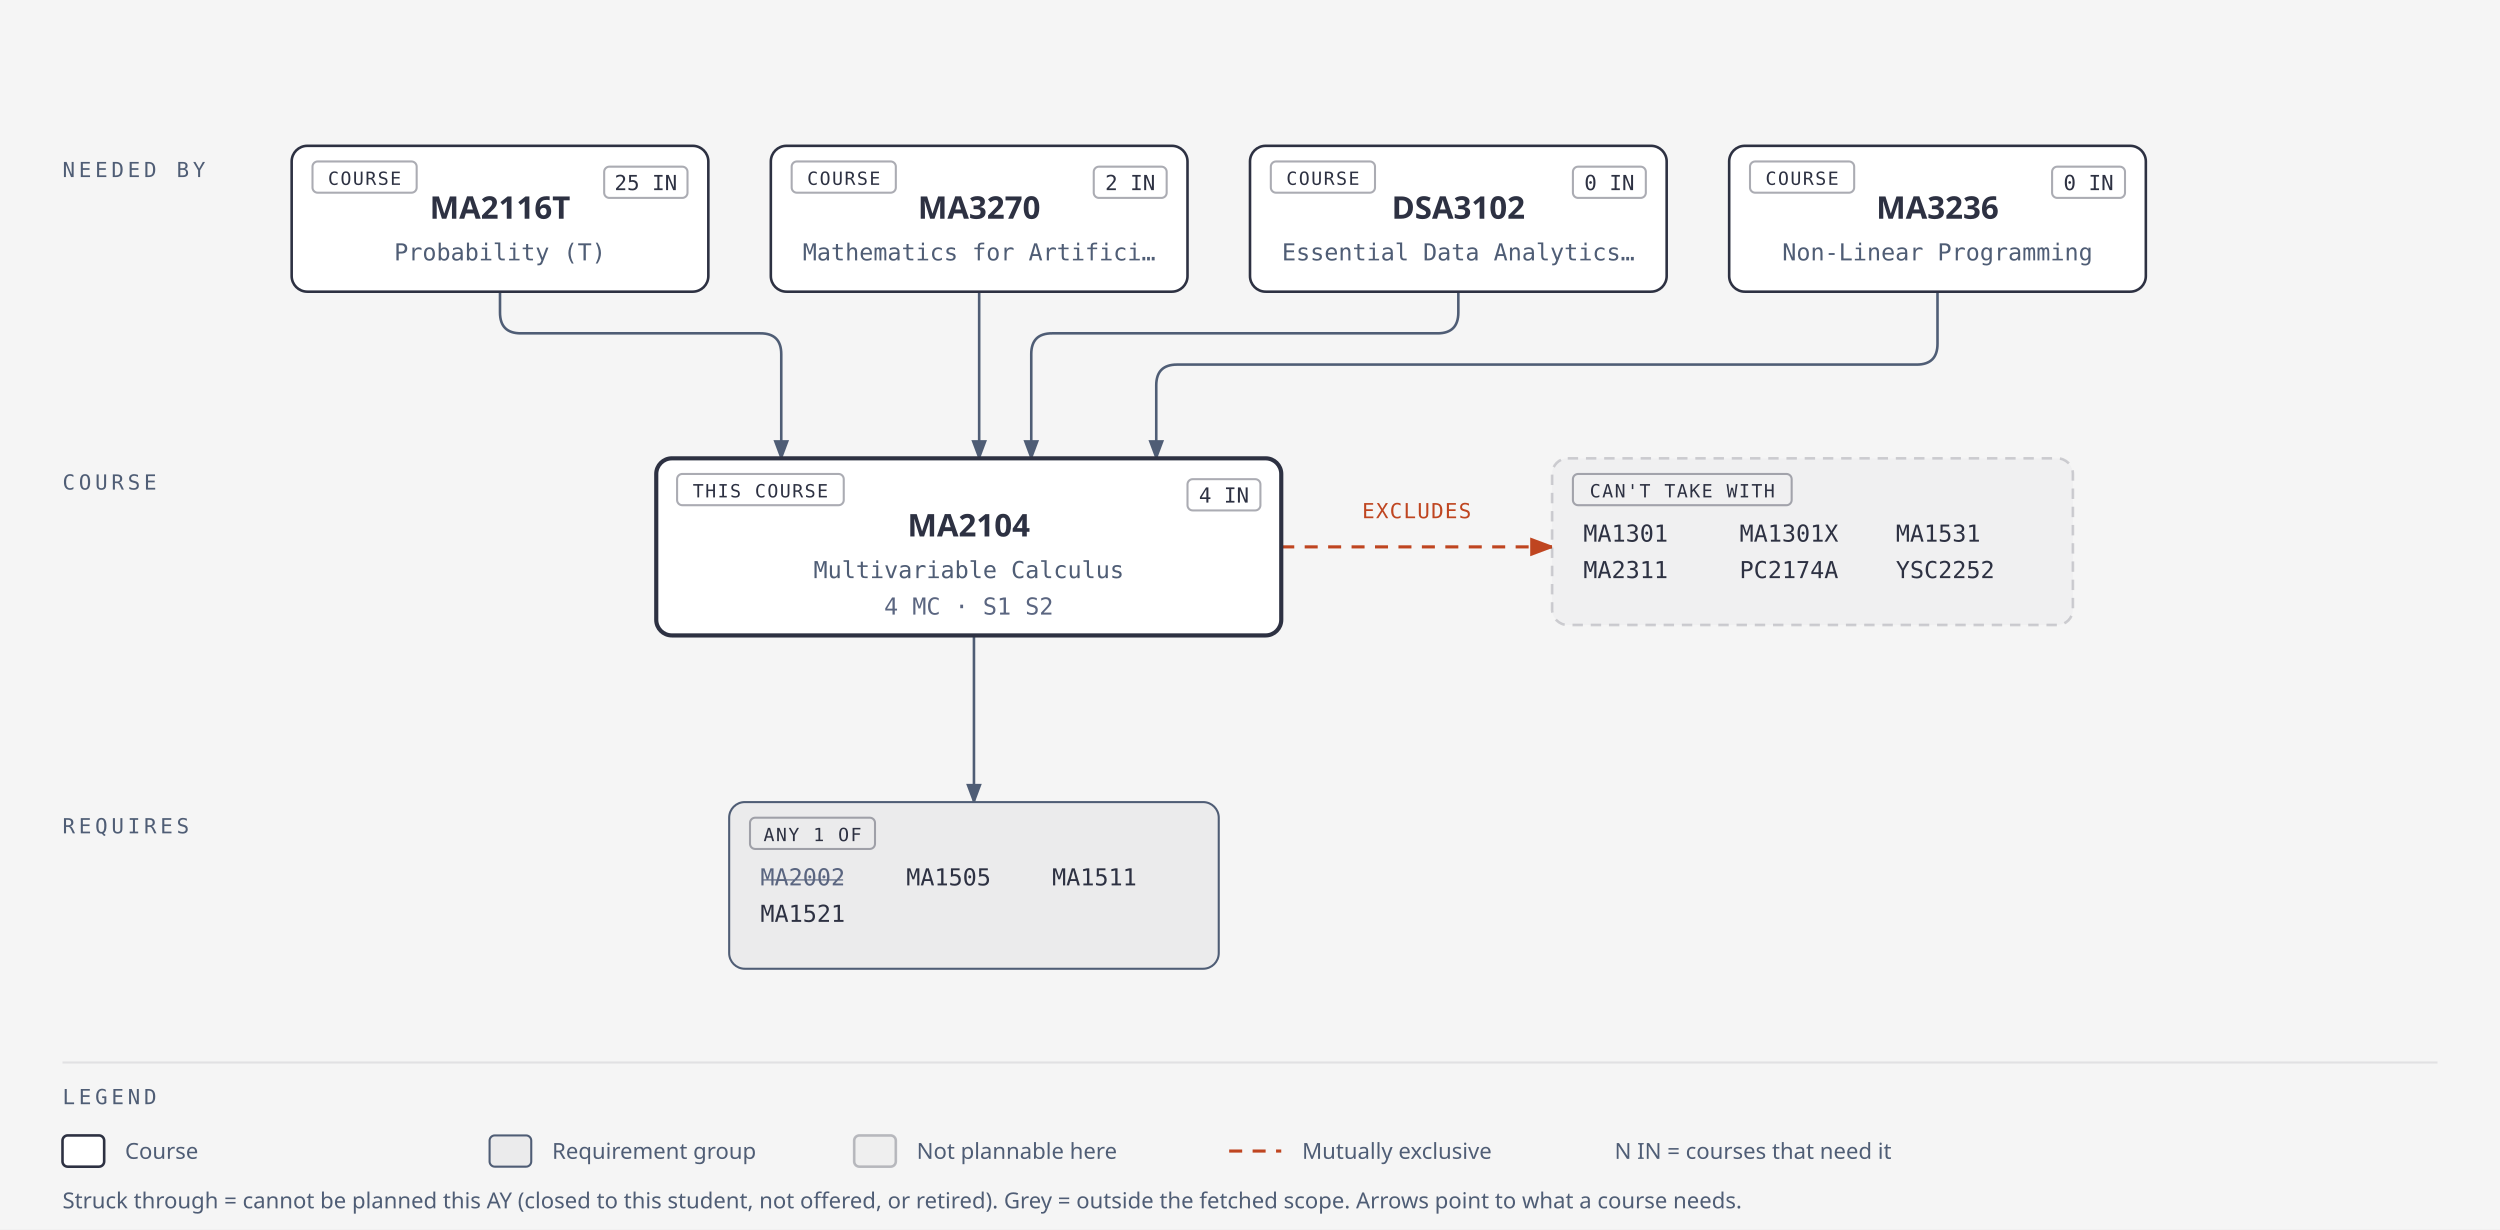
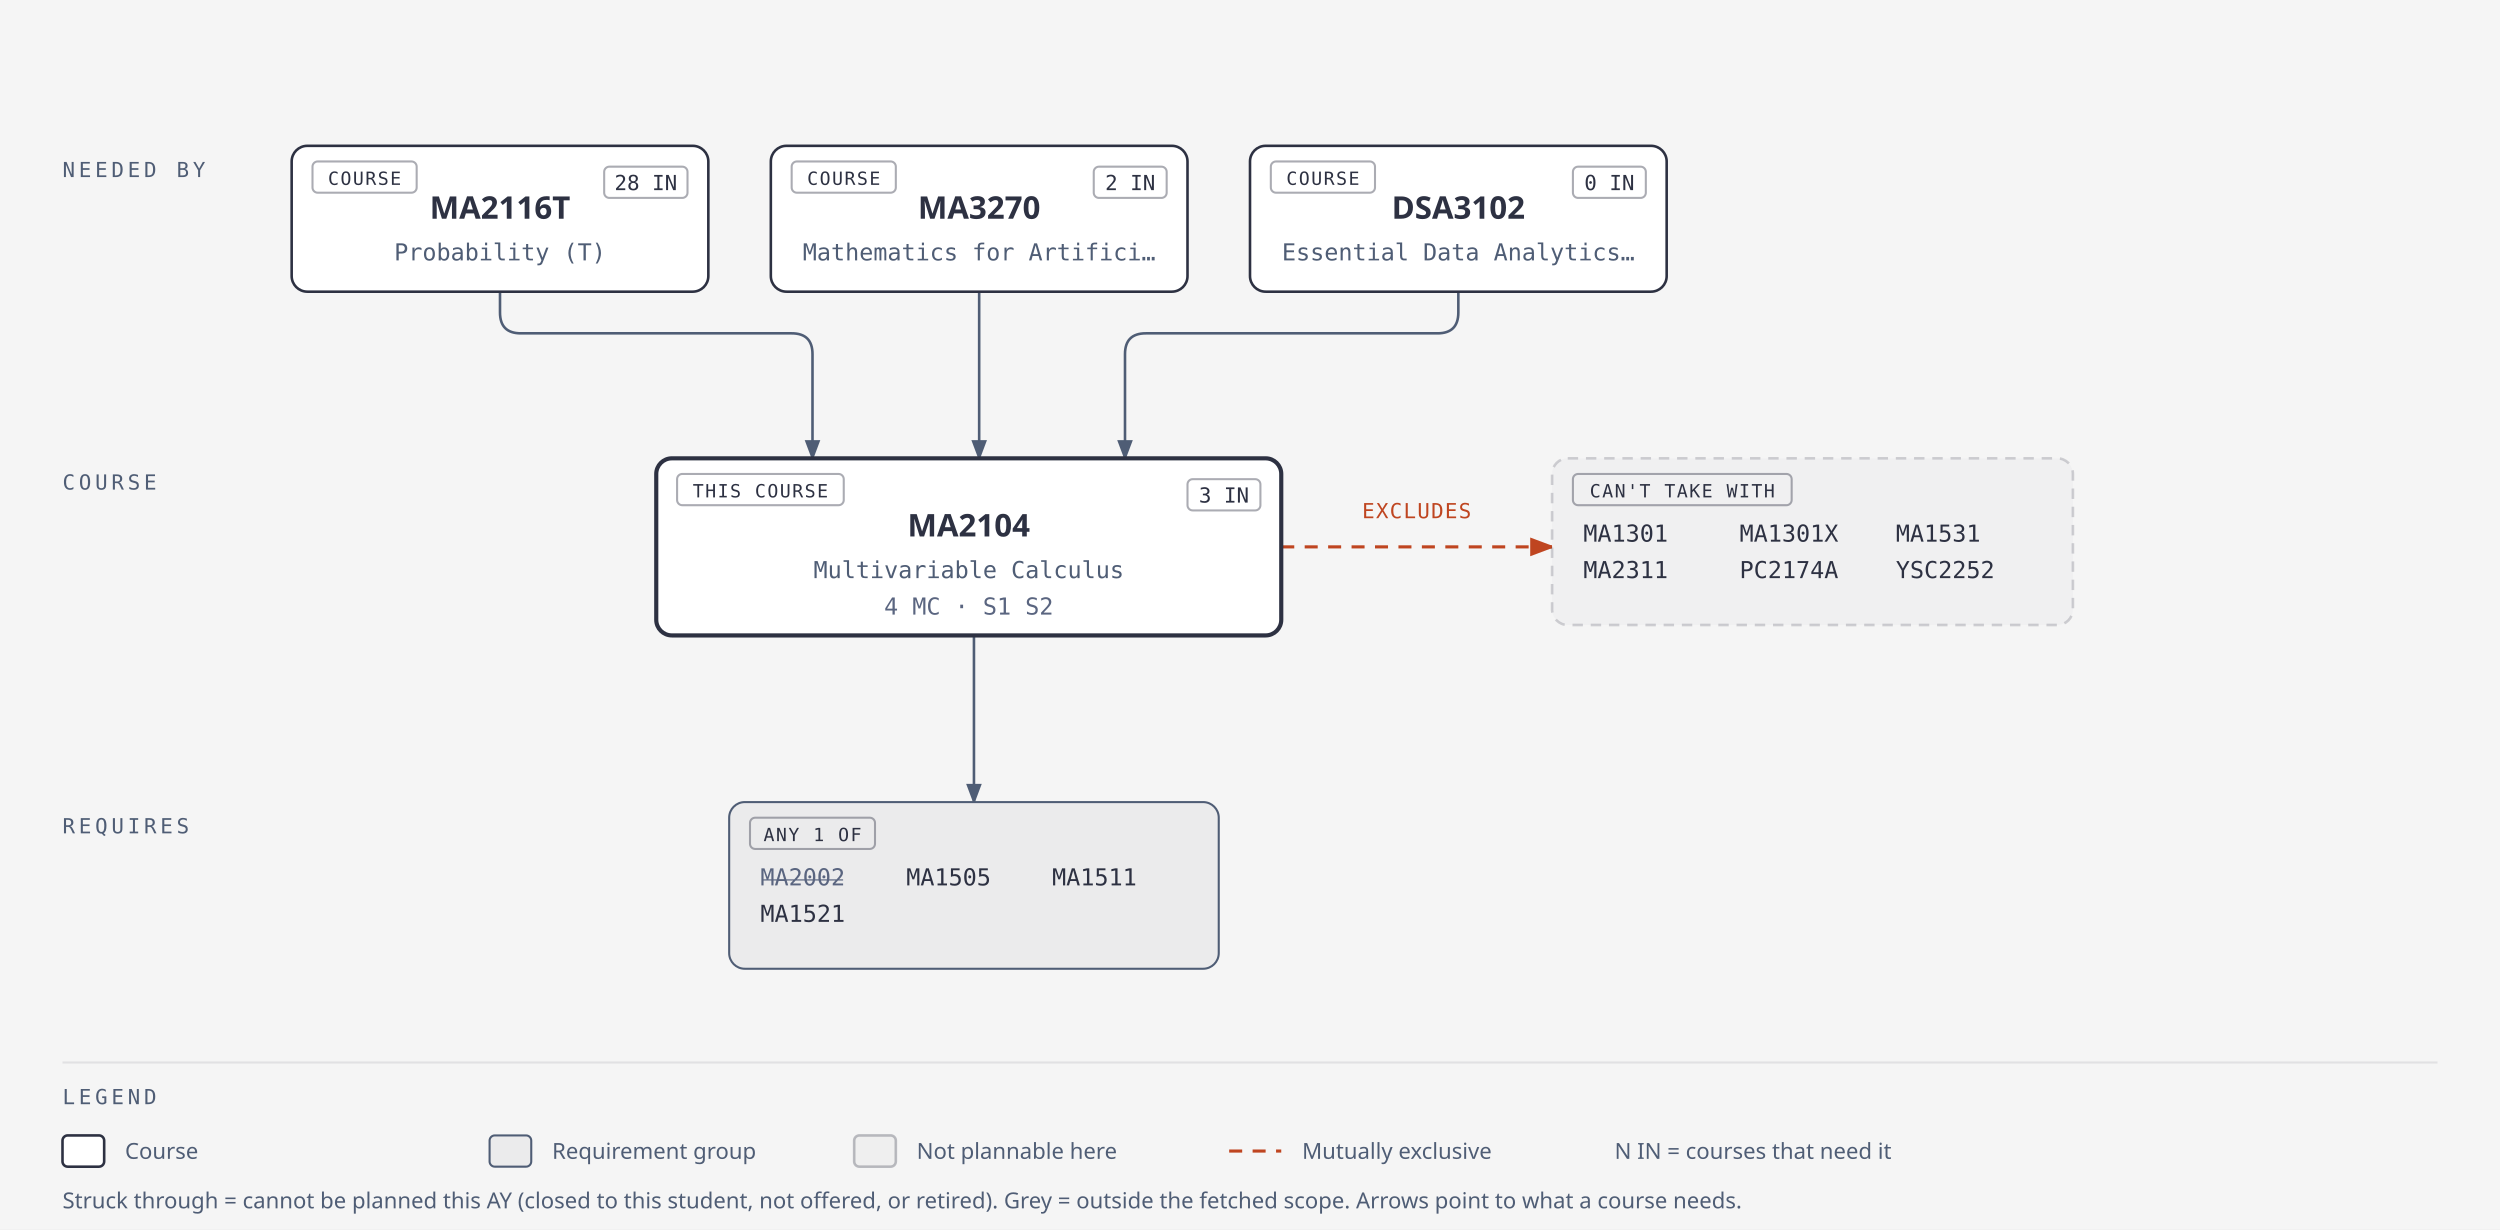
<svg xmlns="http://www.w3.org/2000/svg" width="960" height="472" viewBox="0 0 960 472" role="img" aria-labelledby="ma2104-title ma2104-desc">
  <defs>
    <marker id="arrow" markerWidth="8" markerHeight="6" refX="7" refY="3" orient="auto">
      <polygon points="0 0, 8 3, 0 6" fill="#4f5d75" />
    </marker>
    <marker id="arrow-accent" markerWidth="8" markerHeight="6" refX="7" refY="3" orient="auto">
      <polygon points="0 0, 8 3, 0 6" fill="#bf4520" />
    </marker>
  </defs>
  <rect width="100%" height="100%" fill="#f5f5f5" />
  <text x="24" y="68" fill="#4f5d75" font-size="8" font-family="'Geist Mono', ui-monospace, monospace" letter-spacing="0.18em">NEEDED BY</text>
  <text x="24" y="188" fill="#4f5d75" font-size="8" font-family="'Geist Mono', ui-monospace, monospace" letter-spacing="0.18em">COURSE</text>
  <text x="24" y="320" fill="#4f5d75" font-size="8" font-family="'Geist Mono', ui-monospace, monospace" letter-spacing="0.18em">REQUIRES</text>
-   <path d="M 192,112 V 120 Q 192,128 200,128 H 292 Q 300,128 300,136 V 176" fill="none" stroke="#4f5d75" stroke-width="1" marker-end="url(#arrow)" />
+   <path d="M 192,112 V 120 Q 192,128 200,128 H 304 Q 312,128 312,136 V 176" fill="none" stroke="#4f5d75" stroke-width="1" marker-end="url(#arrow)" />
  <path d="M 376,112 V 176" fill="none" stroke="#4f5d75" stroke-width="1" marker-end="url(#arrow)" />
-   <path d="M 560,112 V 120 Q 560,128 552,128 H 404 Q 396,128 396,136 V 176" fill="none" stroke="#4f5d75" stroke-width="1" marker-end="url(#arrow)" />
-   <path d="M 744,112 V 132 Q 744,140 736,140 H 452 Q 444,140 444,148 V 176" fill="none" stroke="#4f5d75" stroke-width="1" marker-end="url(#arrow)" />
+   <path d="M 560,112 V 120 Q 560,128 552,128 H 440 Q 432,128 432,136 V 176" fill="none" stroke="#4f5d75" stroke-width="1" marker-end="url(#arrow)" />
  <path d="M 374,244 V 308" fill="none" stroke="#4f5d75" stroke-width="1" marker-end="url(#arrow)" />
  <line x1="492" y1="210" x2="596" y2="210" stroke="#bf4520" stroke-width="1.2" stroke-dasharray="5,4" marker-end="url(#arrow-accent)" />
  <rect x="518" y="190" width="52" height="12" rx="2" fill="#f5f5f5" />
  <text x="544" y="199" fill="#bf4520" font-size="8" font-family="'Geist Mono', ui-monospace, monospace" text-anchor="middle" letter-spacing="0.06em">EXCLUDES</text>
  <rect x="112" y="56" width="160" height="56" rx="6" fill="#f5f5f5" />
  <rect x="112" y="56" width="160" height="56" rx="6" fill="#ffffff" stroke="#2d3142" stroke-width="1" />
  <rect x="120" y="62" width="40" height="12" rx="2" fill="transparent" stroke="rgba(45,49,66,0.40)" stroke-width="0.8" />
  <text x="140" y="71" fill="#2d3142" font-size="7" font-family="'Geist Mono', ui-monospace, monospace" text-anchor="middle" letter-spacing="0.08em">COURSE</text>
  <rect x="232" y="64" width="32" height="12" rx="2" fill="transparent" stroke="rgba(45,49,66,0.40)" stroke-width="0.8" />
-   <text x="248" y="73" fill="#2d3142" font-size="8" font-family="'Geist Mono', ui-monospace, monospace" text-anchor="middle">25 IN</text>
+   <text x="248" y="73" fill="#2d3142" font-size="8" font-family="'Geist Mono', ui-monospace, monospace" text-anchor="middle">28 IN</text>
  <text x="192" y="84" fill="#2d3142" font-size="12" font-weight="600" font-family="'Geist', system-ui, sans-serif" text-anchor="middle">MA2116T</text>
  <text x="192" y="100" fill="#4f5d75" font-size="9" font-family="'Geist Mono', ui-monospace, monospace" text-anchor="middle">Probability (T)</text>
  <rect x="296" y="56" width="160" height="56" rx="6" fill="#f5f5f5" />
  <rect x="296" y="56" width="160" height="56" rx="6" fill="#ffffff" stroke="#2d3142" stroke-width="1" />
  <rect x="304" y="62" width="40" height="12" rx="2" fill="transparent" stroke="rgba(45,49,66,0.40)" stroke-width="0.8" />
  <text x="324" y="71" fill="#2d3142" font-size="7" font-family="'Geist Mono', ui-monospace, monospace" text-anchor="middle" letter-spacing="0.08em">COURSE</text>
  <rect x="420" y="64" width="28" height="12" rx="2" fill="transparent" stroke="rgba(45,49,66,0.40)" stroke-width="0.8" />
  <text x="434" y="73" fill="#2d3142" font-size="8" font-family="'Geist Mono', ui-monospace, monospace" text-anchor="middle">2 IN</text>
  <text x="376" y="84" fill="#2d3142" font-size="12" font-weight="600" font-family="'Geist', system-ui, sans-serif" text-anchor="middle">MA3270</text>
  <text x="376" y="100" fill="#4f5d75" font-size="9" font-family="'Geist Mono', ui-monospace, monospace" text-anchor="middle">Mathematics for Artifici…</text>
  <rect x="480" y="56" width="160" height="56" rx="6" fill="#f5f5f5" />
  <rect x="480" y="56" width="160" height="56" rx="6" fill="#ffffff" stroke="#2d3142" stroke-width="1" />
  <rect x="488" y="62" width="40" height="12" rx="2" fill="transparent" stroke="rgba(45,49,66,0.40)" stroke-width="0.8" />
  <text x="508" y="71" fill="#2d3142" font-size="7" font-family="'Geist Mono', ui-monospace, monospace" text-anchor="middle" letter-spacing="0.08em">COURSE</text>
  <rect x="604" y="64" width="28" height="12" rx="2" fill="transparent" stroke="rgba(45,49,66,0.40)" stroke-width="0.8" />
  <text x="618" y="73" fill="#2d3142" font-size="8" font-family="'Geist Mono', ui-monospace, monospace" text-anchor="middle">0 IN</text>
  <text x="560" y="84" fill="#2d3142" font-size="12" font-weight="600" font-family="'Geist', system-ui, sans-serif" text-anchor="middle">DSA3102</text>
  <text x="560" y="100" fill="#4f5d75" font-size="9" font-family="'Geist Mono', ui-monospace, monospace" text-anchor="middle">Essential Data Analytics…</text>
-   <rect x="664" y="56" width="160" height="56" rx="6" fill="#f5f5f5" />
-   <rect x="664" y="56" width="160" height="56" rx="6" fill="#ffffff" stroke="#2d3142" stroke-width="1" />
-   <rect x="672" y="62" width="40" height="12" rx="2" fill="transparent" stroke="rgba(45,49,66,0.40)" stroke-width="0.8" />
-   <text x="692" y="71" fill="#2d3142" font-size="7" font-family="'Geist Mono', ui-monospace, monospace" text-anchor="middle" letter-spacing="0.08em">COURSE</text>
-   <rect x="788" y="64" width="28" height="12" rx="2" fill="transparent" stroke="rgba(45,49,66,0.40)" stroke-width="0.8" />
-   <text x="802" y="73" fill="#2d3142" font-size="8" font-family="'Geist Mono', ui-monospace, monospace" text-anchor="middle">0 IN</text>
-   <text x="744" y="84" fill="#2d3142" font-size="12" font-weight="600" font-family="'Geist', system-ui, sans-serif" text-anchor="middle">MA3236</text>
-   <text x="744" y="100" fill="#4f5d75" font-size="9" font-family="'Geist Mono', ui-monospace, monospace" text-anchor="middle">Non-Linear Programming</text>
  <rect x="252" y="176" width="240" height="68" rx="6" fill="#f5f5f5" />
  <rect x="252" y="176" width="240" height="68" rx="6" fill="#ffffff" stroke="#2d3142" stroke-width="1.6" />
  <rect x="260" y="182" width="64" height="12" rx="2" fill="transparent" stroke="rgba(45,49,66,0.40)" stroke-width="0.8" />
  <text x="292" y="191" fill="#2d3142" font-size="7" font-family="'Geist Mono', ui-monospace, monospace" text-anchor="middle" letter-spacing="0.08em">THIS COURSE</text>
  <rect x="456" y="184" width="28" height="12" rx="2" fill="transparent" stroke="rgba(45,49,66,0.40)" stroke-width="0.8" />
-   <text x="470" y="193" fill="#2d3142" font-size="8" font-family="'Geist Mono', ui-monospace, monospace" text-anchor="middle">4 IN</text>
+   <text x="470" y="193" fill="#2d3142" font-size="8" font-family="'Geist Mono', ui-monospace, monospace" text-anchor="middle">3 IN</text>
  <text x="372" y="206" fill="#2d3142" font-size="12" font-weight="600" font-family="'Geist', system-ui, sans-serif" text-anchor="middle">MA2104</text>
  <text x="372" y="222" fill="#4f5d75" font-size="9" font-family="'Geist Mono', ui-monospace, monospace" text-anchor="middle">Multivariable Calculus</text>
  <text x="372" y="236" fill="#5a6580" font-size="9" font-family="'Geist Mono', ui-monospace, monospace" text-anchor="middle">4 MC · S1 S2</text>
  <rect x="596" y="176" width="200" height="64" rx="6" fill="#f5f5f5" />
  <rect x="596" y="176" width="200" height="64" rx="6" fill="rgba(45,49,66,0.02)" stroke="rgba(45,49,66,0.20)" stroke-width="1" stroke-dasharray="4,3" />
  <rect x="604" y="182" width="84" height="12" rx="2" fill="transparent" stroke="rgba(45,49,66,0.40)" stroke-width="0.8" />
  <text x="646" y="191" fill="#2d3142" font-size="7" font-family="'Geist Mono', ui-monospace, monospace" text-anchor="middle" letter-spacing="0.08em">CAN'T TAKE WITH</text>
  <text x="608" y="208" fill="#2d3142" font-size="9" font-family="'Geist Mono', ui-monospace, monospace">MA1301</text>
  <text x="668" y="208" fill="#2d3142" font-size="9" font-family="'Geist Mono', ui-monospace, monospace">MA1301X</text>
  <text x="728" y="208" fill="#2d3142" font-size="9" font-family="'Geist Mono', ui-monospace, monospace">MA1531</text>
  <text x="608" y="222" fill="#2d3142" font-size="9" font-family="'Geist Mono', ui-monospace, monospace">MA2311</text>
  <text x="668" y="222" fill="#2d3142" font-size="9" font-family="'Geist Mono', ui-monospace, monospace">PC2174A</text>
  <text x="728" y="222" fill="#2d3142" font-size="9" font-family="'Geist Mono', ui-monospace, monospace">YSC2252</text>
  <rect x="280" y="308" width="188" height="64" rx="6" fill="#f5f5f5" />
  <rect x="280" y="308" width="188" height="64" rx="6" fill="rgba(45,49,66,0.05)" stroke="#4f5d75" stroke-width="0.8" />
  <rect x="288" y="314" width="48" height="12" rx="2" fill="transparent" stroke="rgba(45,49,66,0.40)" stroke-width="0.8" />
  <text x="312" y="323" fill="#2d3142" font-size="7" font-family="'Geist Mono', ui-monospace, monospace" text-anchor="middle" letter-spacing="0.08em">ANY 1 OF</text>
  <text x="292" y="340" fill="#5a6580" font-size="9" font-family="'Geist Mono', ui-monospace, monospace" text-decoration="line-through">MA2002</text>
  <text x="348" y="340" fill="#2d3142" font-size="9" font-family="'Geist Mono', ui-monospace, monospace">MA1505</text>
  <text x="404" y="340" fill="#2d3142" font-size="9" font-family="'Geist Mono', ui-monospace, monospace">MA1511</text>
  <text x="292" y="354" fill="#2d3142" font-size="9" font-family="'Geist Mono', ui-monospace, monospace">MA1521</text>
  <line x1="24" y1="408" x2="936" y2="408" stroke="rgba(45,49,66,0.10)" stroke-width="0.8" />
  <text x="24" y="424" fill="#4f5d75" font-size="8" font-family="'Geist Mono', ui-monospace, monospace" letter-spacing="0.18em">LEGEND</text>
  <rect x="24" y="436" width="16" height="12" rx="2" fill="#ffffff" stroke="#2d3142" stroke-width="1" />
  <text x="48" y="445" fill="#4f5d75" font-size="8.5" font-family="'Geist', system-ui, sans-serif">Course</text>
  <rect x="188" y="436" width="16" height="12" rx="2" fill="rgba(45,49,66,0.05)" stroke="#4f5d75" stroke-width="0.8" />
  <text x="212" y="445" fill="#4f5d75" font-size="8.5" font-family="'Geist', system-ui, sans-serif">Requirement group</text>
  <rect x="328" y="436" width="16" height="12" rx="2" fill="rgba(45,49,66,0.03)" stroke="rgba(45,49,66,0.30)" stroke-width="1" />
  <text x="352" y="445" fill="#4f5d75" font-size="8.5" font-family="'Geist', system-ui, sans-serif">Not plannable here</text>
  <line x1="472" y1="442" x2="492" y2="442" stroke="#bf4520" stroke-width="1.2" stroke-dasharray="5,4" />
  <text x="500" y="445" fill="#4f5d75" font-size="8.5" font-family="'Geist', system-ui, sans-serif">Mutually exclusive</text>
  <text x="620" y="445" fill="#4f5d75" font-size="8.5" font-family="'Geist', system-ui, sans-serif">N IN = courses that need it</text>
  <text x="24" y="464" fill="#4f5d75" font-size="8.5" font-family="'Geist', system-ui, sans-serif">Struck through = cannot be planned this AY (closed to this student, not offered, or retired). Grey = outside the fetched scope. Arrows point to what a course needs.</text>
</svg>
